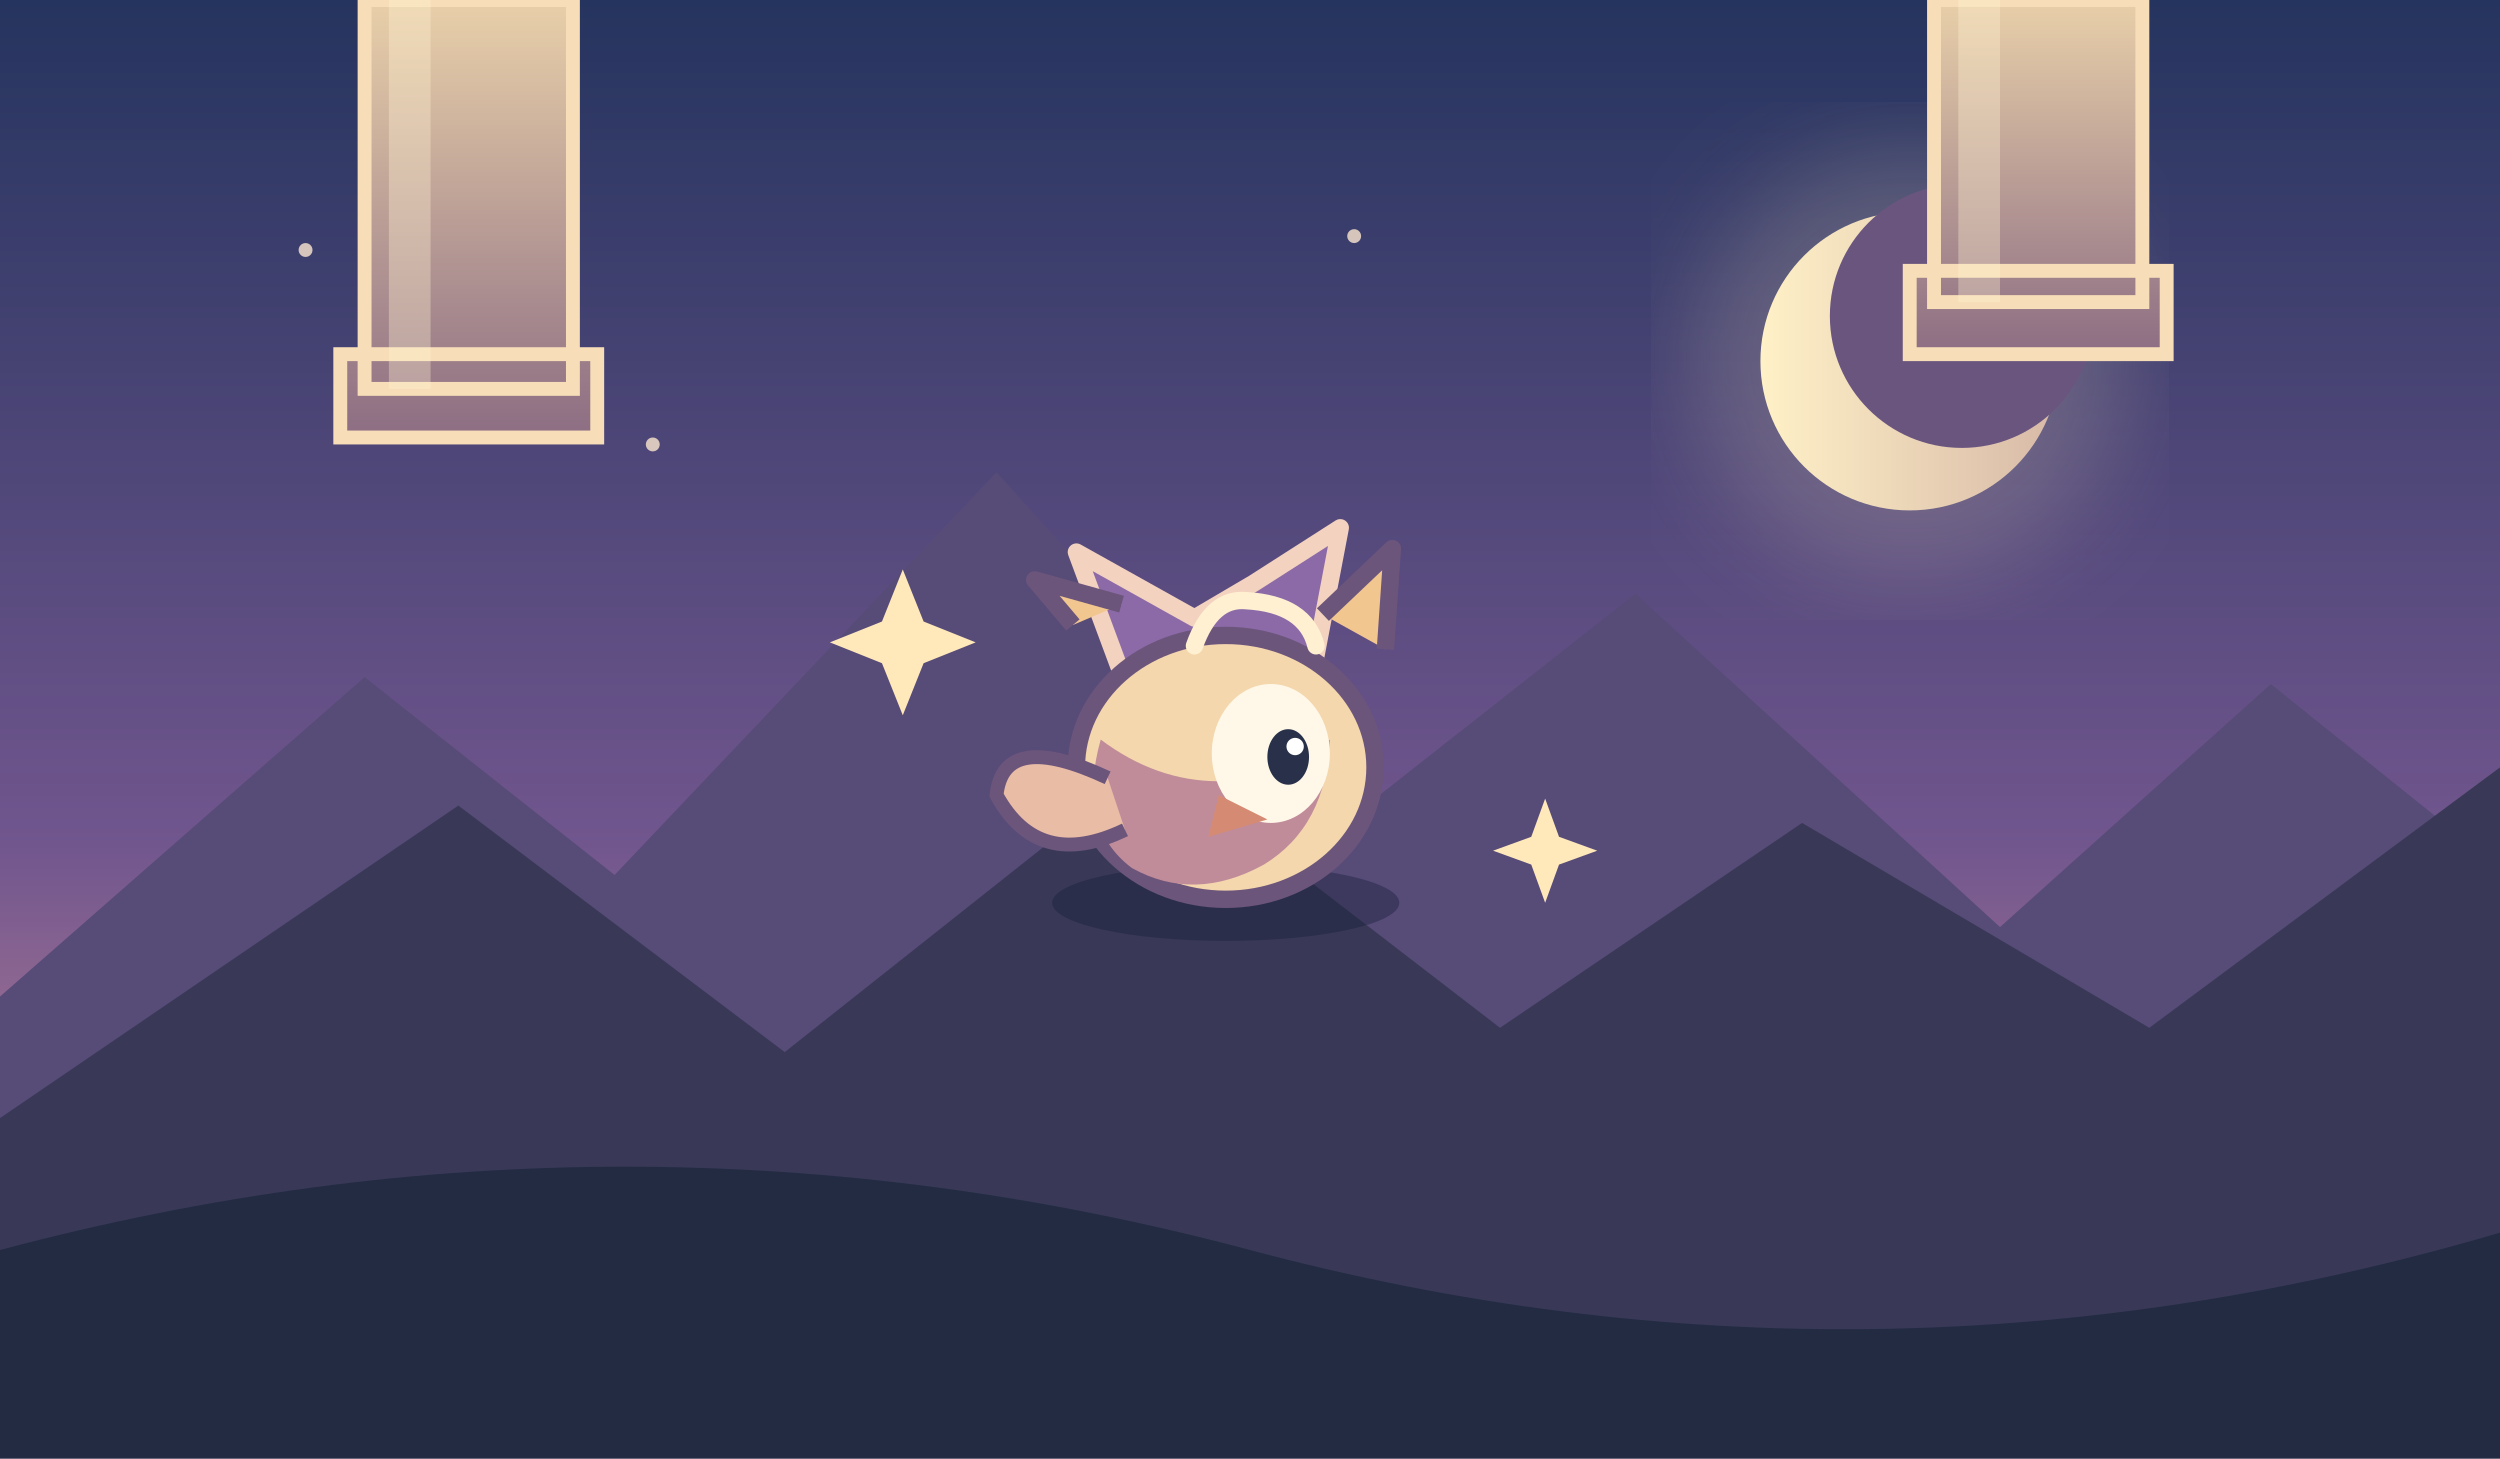
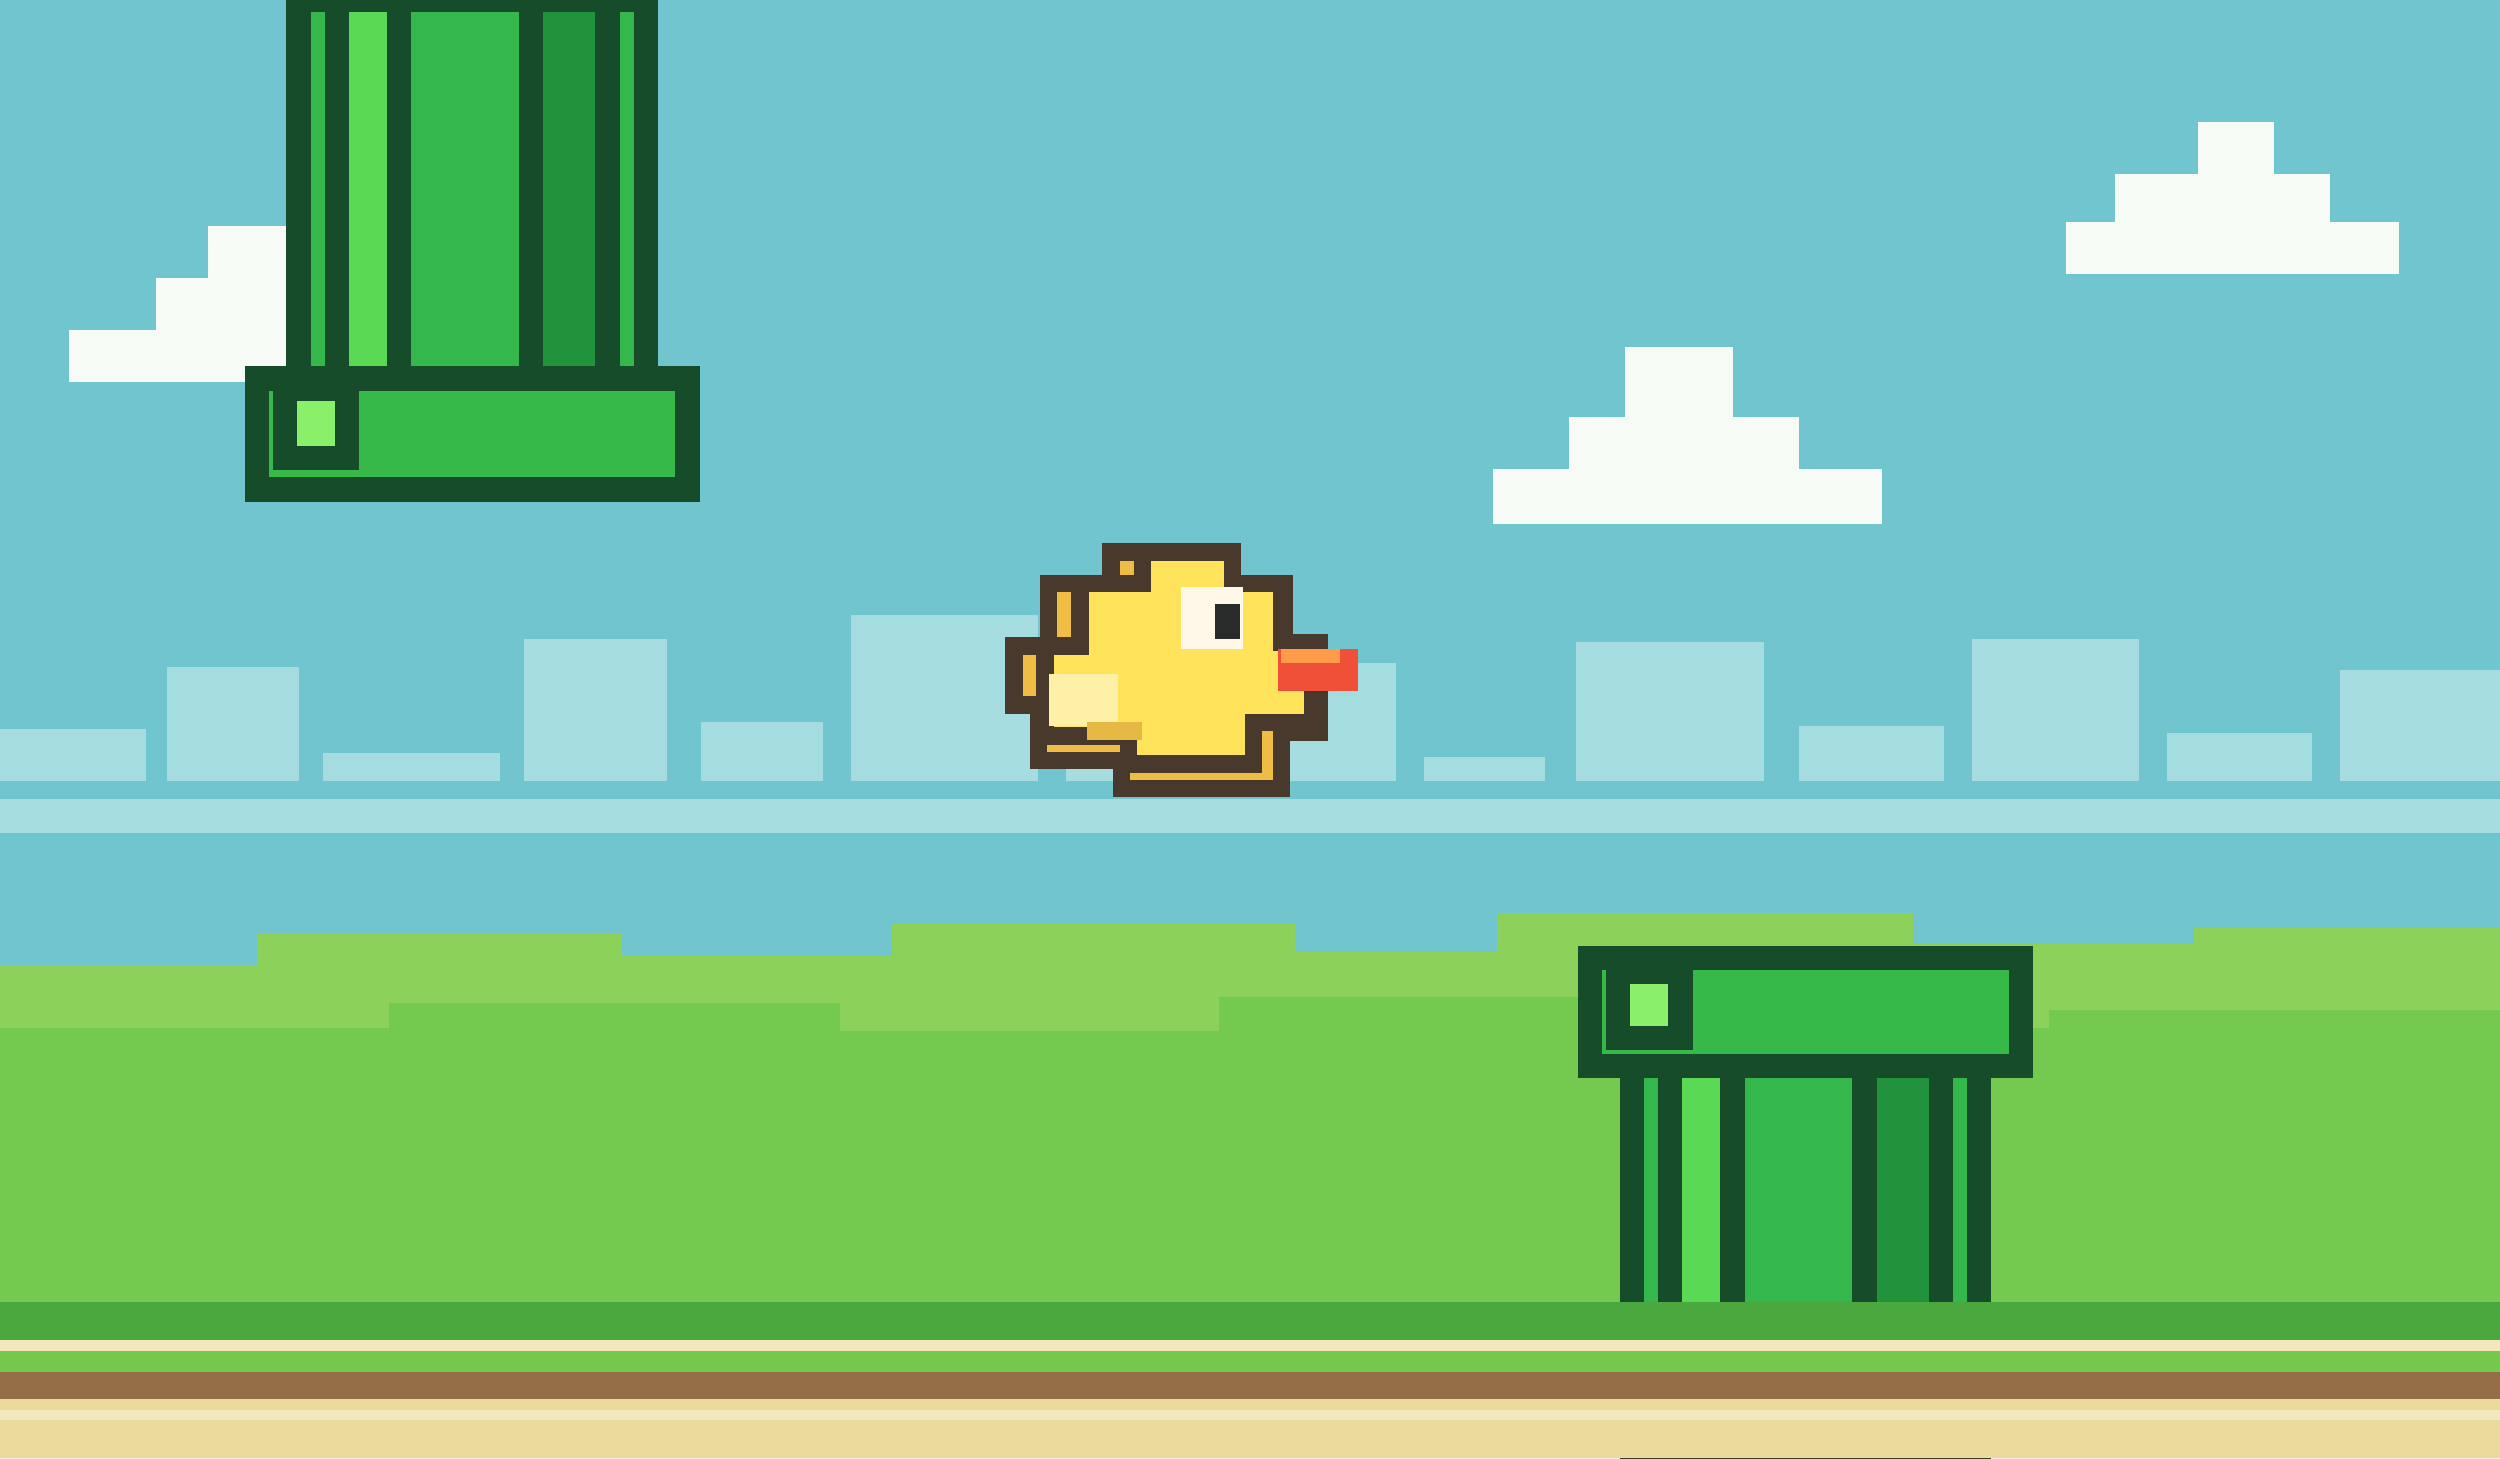
- <svg xmlns="http://www.w3.org/2000/svg" viewBox="0 0 720 420">
-   <defs>
-     <linearGradient id="s" x2="0" y2="1">
-       <stop stop-color="#25345e" />
-       <stop offset=".58" stop-color="#71568e" />
-       <stop offset="1" stop-color="#e59a9a" />
-     </linearGradient>
-     <linearGradient id="m">
-       <stop stop-color="#fff1c7" />
-       <stop offset="1" stop-color="#d7b9a7" />
-     </linearGradient>
-     <linearGradient id="g" x2="0" y2="1">
-       <stop stop-color="#e9d0a9" />
-       <stop offset="1" stop-color="#8c6d83" />
-     </linearGradient>
-     <filter id="b">
-       <feGaussianBlur stdDeviation="14" />
-     </filter>
-   </defs>
-   <rect width="720" height="420" fill="url(#s)" />
-   <circle cx="550" cy="104" r="62" fill="#ffe9c2" opacity=".18" filter="url(#b)" />
-   <circle cx="550" cy="104" r="43" fill="url(#m)" />
-   <circle cx="565" cy="91" r="38" fill="#6a557f" />
-   <g fill="#fce7d0" opacity=".8">
-     <circle cx="88" cy="72" r="2" />
-     <circle cx="188" cy="128" r="2" />
-     <circle cx="390" cy="68" r="2" />
-     <circle cx="660" cy="222" r="2" />
+ <svg xmlns="http://www.w3.org/2000/svg" viewBox="0 0 720 420" shape-rendering="crispEdges">
+   <rect width="720" height="420" fill="#70c5ce" />
+   <g fill="#f6fbf5">
+     <path d="M20 95h25V80h15V65h25V80h14v15h25v15H20zM430 135h22v-15h16v-20h31v20h19v15h24v16H430zM595 64h14V50h24V35h22v15h16v14h20v15h-96z" />
  </g>
-   <path d="M0 287 105 195l72 57 110-116 95 105 89-70 105 96 78-70 66 53v170H0Z" fill="#574b78" />
-   <path d="m0 322 132-90 94 71 106-84 100 77 87-59 100 59 101-75v199H0Z" fill="#393957" />
-   <path d="M0 360q180-48 360 0t360-5v65H0Z" fill="#232b43" />
-   <g>
-     <path d="M105 0h60v112h-60zM98 102h74v24H98z" fill="url(#g)" stroke="#f7deb8" stroke-width="4" />
-     <path d="M112 0h12v112h-12z" fill="#fff0d2" opacity=".35" />
-     <path d="M557 0h60v87h-60zM550 78h74v24h-74z" fill="url(#g)" stroke="#f7deb8" stroke-width="4" />
-     <path d="M564 0h12v87h-12z" fill="#fff0d2" opacity=".35" />
+   <g fill="#a4dce0">
+     <rect x="0" y="230" width="720" height="90" />
+     <rect x="0" y="210" width="42" height="110" />
+     <rect x="48" y="192" width="38" height="128" />
+     <rect x="93" y="217" width="51" height="103" />
+     <rect x="151" y="184" width="41" height="136" />
+     <rect x="202" y="208" width="35" height="112" />
+     <rect x="245" y="177" width="54" height="143" />
+     <rect x="307" y="207" width="38" height="113" />
+     <rect x="353" y="191" width="49" height="129" />
+     <rect x="410" y="218" width="35" height="102" />
+     <rect x="454" y="185" width="54" height="135" />
+     <rect x="518" y="209" width="42" height="111" />
+     <rect x="568" y="184" width="48" height="136" />
+     <rect x="624" y="211" width="42" height="109" />
+     <rect x="674" y="193" width="46" height="127" />
  </g>
-   <g transform="translate(353 221)">
-     <ellipse cx="0" cy="39" rx="50" ry="11" fill="#171e38" opacity=".4" />
-     <path d="M-30-27-43-62-9-43 8-53 33-69 25-27" fill="#8b6aa7" stroke="#f3d2c0" stroke-width="5" stroke-linejoin="round" />
-     <ellipse cx="0" cy="0" rx="43" ry="38" fill="#f4d7ad" stroke="#6c557b" stroke-width="5" />
-     <path d="M-36-8q-7 25 9 37 18 10 38-1 18-11 19-36-16 13-32 12-18 0-34-12" fill="#c18c9a" />
-     <ellipse cx="13" cy="-4" rx="17" ry="20" fill="#fff8e9" />
-     <ellipse cx="18" cy="-3" rx="6" ry="8" fill="#283149" />
-     <circle cx="20" cy="-6" r="2.5" fill="#fff" />
-     <path d="m-2 8 14 7-17 5z" fill="#d58a73" />
-     <path d="M-34 3q-30-14-32 5 12 22 37 10" fill="#e9bca5" stroke="#6c557b" stroke-width="4" />
-     <path d="M-9-35q5-14 15-13 17 1 20 13" fill="none" stroke="#fff0d2" stroke-width="5" stroke-linecap="round" />
-     <path d="m-44-41-11-13 25 7M28-44l20-19-2 29" fill="#f2c68f" stroke="#6c557b" stroke-width="5" stroke-linejoin="round" />
+   <g fill="#70c5ce">
+     <path d="M0 240h720v80H0z" />
+     <path d="M0 225h720v5H0z" />
  </g>
-   <g fill="#ffe8ba">
-     <path d="m260 164 6 15 15 6-15 6-6 15-6-15-15-6 15-6z" />
-     <path d="m445 230 4 11 11 4-11 4-4 11-4-11-11-4 11-4z" />
+   <g fill="#8bd15a">
+     <rect x="0" y="285" width="720" height="90" />
+     <path d="M0 278h88v7H0zM74 269h105v16H74zM164 275h112v10H164zM257 266h116v19H257zM356 274h95v11h-95zM431 263h120v22H431zM530 272h115v13H530zM632 267h88v18h-88z" />
+   </g>
+   <g fill="#74c94f">
+     <rect x="0" y="300" width="720" height="75" />
+     <path d="M0 296h130v9H0zM112 289h130v16H112zM225 297h139v8H225zM351 287h126v18H351zM463 296h139v9H463zM590 291h130v14H590z" />
+   </g>
+   <g stroke="#174c2b" stroke-width="7">
+     <path fill="#35b84b" d="M86 0h100v116H86z" />
+     <path fill="#59d954" d="M97 0h18v109H97z" />
+     <path fill="#21933c" d="M153 0h22v109h-22z" />
+     <path fill="#37b94a" d="M74 109h124v32H74z" />
+     <path fill="#8aef69" d="M82 112h18v20H82z" />
+     <path fill="#35b84b" d="M470 300h100v120H470z" />
+     <path fill="#59d954" d="M481 307h18v108h-18z" />
+     <path fill="#21933c" d="M537 307h22v108h-22z" />
+     <path fill="#37b94a" d="M458 276h124v31H458z" />
+     <path fill="#8aef69" d="M466 280h18v19h-18z" />
+   </g>
+   <g transform="translate(330 194)" stroke="#49382c" stroke-width="5" stroke-linejoin="miter">
+     <path fill="#efbd44" d="M-38 -8h10v-18h18v-9h32v9h18v17h10v26H39v16H-7v-8h-24V9h-7z" />
+     <path fill="#ffe45b" d="M-29 -8h10v-18h18v-9h26v9h14v17h9v23H31v12H-5v-8h-24z" />
+     <path fill="#fff8e8" d="M10 -25h18v18H10z" stroke="none" />
+     <path fill="#292b2b" d="M20 -20h7v10h-7z" stroke="none" />
+     <path fill="#f04f38" d="M38 -7h23v12H38z" stroke="none" />
+     <path fill="#ff9c4a" d="M39 -7h17v4H39z" stroke="none" />
+     <path fill="#fff0a8" d="M-28 0h20v15h-20z" stroke="none" />
+     <path fill="#e6b844" d="M-17 14h16v5h-16z" stroke="none" />
+   </g>
+   <rect x="0" y="375" width="720" height="11" fill="#4ba83e" />
+   <rect x="0" y="386" width="720" height="9" fill="#75c84c" />
+   <rect x="0" y="395" width="720" height="8" fill="#936e47" />
+   <rect x="0" y="403" width="720" height="17" fill="#eadb9d" />
+   <g fill="#f3e8bd">
+     <rect x="0" y="386" width="720" height="3" />
+     <rect x="0" y="406" width="720" height="3" />
  </g>
</svg>
